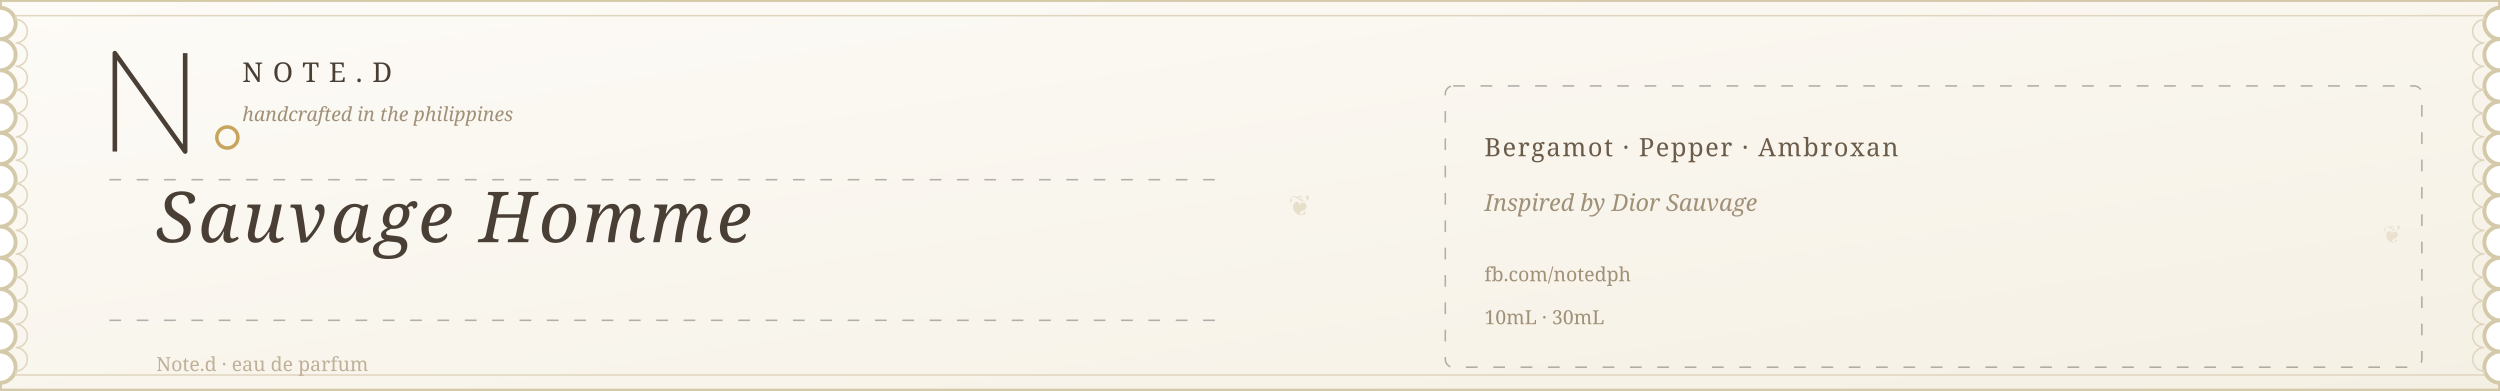
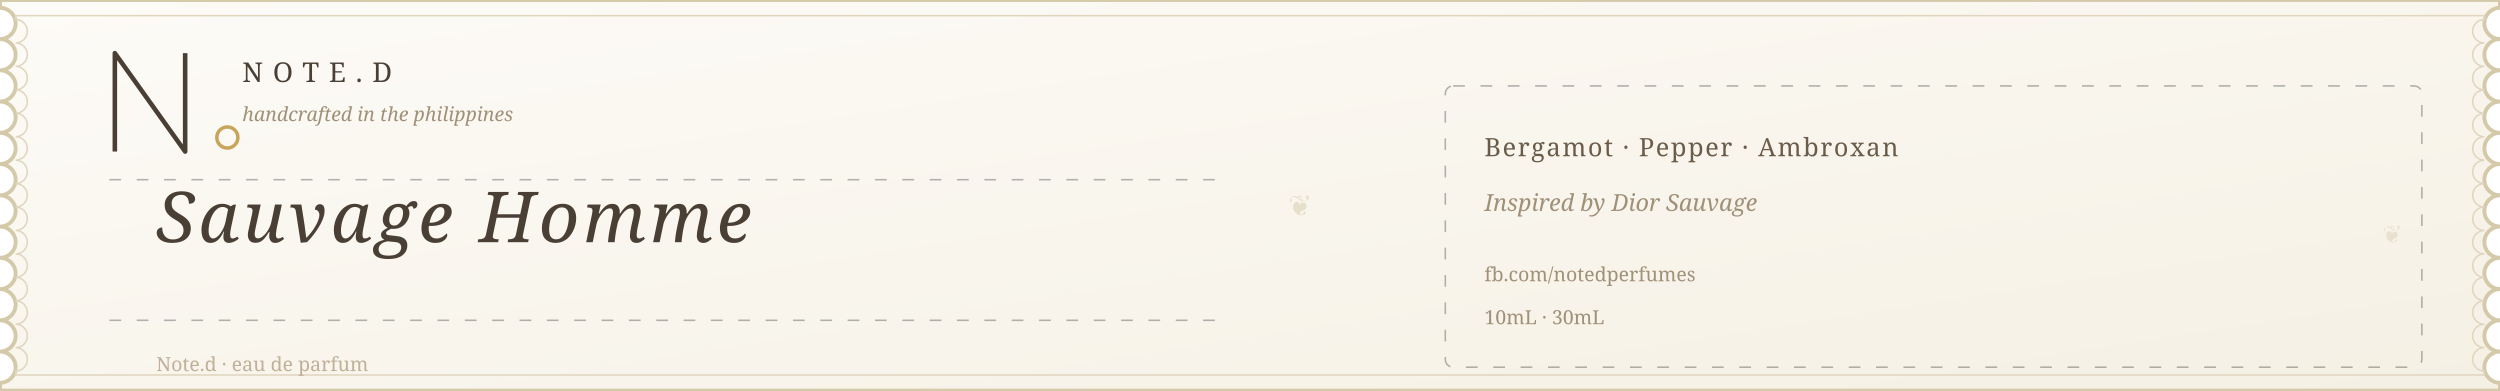
<svg xmlns="http://www.w3.org/2000/svg" viewBox="0 0 640 100" fill="none">
  <defs>
    <linearGradient id="bg" x1="0" y1="0" x2="1" y2="1">
      <stop offset="0%" stop-color="#fdfbf7" />
      <stop offset="100%" stop-color="#f5f0e4" />
    </linearGradient>
  </defs>
  <path d="M 0,0 L 640,0 L 640,2.0 a 4,4 0 0,0 0,8 a 4,4 0 0,0 0,8 a 4,4 0 0,0 0,8 a 4,4 0 0,0 0,8 a 4,4 0 0,0 0,8 a 4,4 0 0,0 0,8 a 4,4 0 0,0 0,8 a 4,4 0 0,0 0,8 a 4,4 0 0,0 0,8 a 4,4 0 0,0 0,8 a 4,4 0 0,0 0,8 a 4,4 0 0,0 0,8 L 640,100 L 0,100 L 0,98.0 a 4,4 0 0,0 0,-8 a 4,4 0 0,0 0,-8 a 4,4 0 0,0 0,-8 a 4,4 0 0,0 0,-8 a 4,4 0 0,0 0,-8 a 4,4 0 0,0 0,-8 a 4,4 0 0,0 0,-8 a 4,4 0 0,0 0,-8 a 4,4 0 0,0 0,-8 a 4,4 0 0,0 0,-8 a 4,4 0 0,0 0,-8 a 4,4 0 0,0 0,-8 L 0,0 Z" fill="url(#bg)" stroke="#d4c9a8" stroke-width="1" />
  <path d="M 4,4 L 636,4 L 636,5.0 a 3,3 0 0,0 0,6 a 3,3 0 0,0 0,6 a 3,3 0 0,0 0,6 a 3,3 0 0,0 0,6 a 3,3 0 0,0 0,6 a 3,3 0 0,0 0,6 a 3,3 0 0,0 0,6 a 3,3 0 0,0 0,6 a 3,3 0 0,0 0,6 a 3,3 0 0,0 0,6 a 3,3 0 0,0 0,6 a 3,3 0 0,0 0,6 a 3,3 0 0,0 0,6 a 3,3 0 0,0 0,6 a 3,3 0 0,0 0,6 L 636,96 L 4,96 L 4,95.0 a 3,3 0 0,0 0,-6 a 3,3 0 0,0 0,-6 a 3,3 0 0,0 0,-6 a 3,3 0 0,0 0,-6 a 3,3 0 0,0 0,-6 a 3,3 0 0,0 0,-6 a 3,3 0 0,0 0,-6 a 3,3 0 0,0 0,-6 a 3,3 0 0,0 0,-6 a 3,3 0 0,0 0,-6 a 3,3 0 0,0 0,-6 a 3,3 0 0,0 0,-6 a 3,3 0 0,0 0,-6 a 3,3 0 0,0 0,-6 a 3,3 0 0,0 0,-6 L 4,4 Z" fill="none" stroke="#e0d6c0" stroke-width="0.4" />
  <g transform="translate(24,10) scale(0.9)">
    <path d="M6 32 L6 4 L26 32 L26 4" stroke="#4a3f35" stroke-width="1.3" stroke-linejoin="round" fill="none" />
    <circle cx="38" cy="28" r="3" stroke="#c8a45c" stroke-width="1" fill="none" />
  </g>
  <text x="62" y="21" font-family="Georgia,serif" font-size="7" fill="#4a3f35" letter-spacing="2.5">NOTE.D</text>
  <text x="62" y="31" font-family="Georgia,serif" font-size="5" fill="#a09078" font-style="italic">handcrafted in the philippines</text>
  <text x="40" y="62" font-family="Georgia,serif" font-size="18" fill="#4a3f35" font-style="italic" letter-spacing="1">Sauvage Homme</text>
  <line x1="28" y1="46" x2="315" y2="46" stroke="#2a2a2a" stroke-width="0.4" opacity="0.35" stroke-dasharray="3 4" />
  <line x1="28" y1="82" x2="315" y2="82" stroke="#2a2a2a" stroke-width="0.4" opacity="0.35" stroke-dasharray="3 4" />
  <text x="40" y="95" font-family="Georgia,serif" font-size="5" fill="#bfb098">Note.d  ·  eau de parfum</text>
  <text x="330" y="55" font-family="Georgia,serif" font-size="7" fill="#d4c9a8" opacity="0.5">❦</text>
  <rect x="370" y="22" width="250" height="72" rx="2" stroke="#2a2a2a" stroke-width="0.4" fill="none" opacity="0.35" stroke-dasharray="3 4" />
  <text x="380" y="40" font-family="Georgia,serif" font-size="6.5" fill="#6b5c4a" letter-spacing="0.4">Bergamot  ·  Pepper  ·  Ambroxan</text>
  <text x="380" y="54" font-family="Georgia,serif" font-size="6" fill="#a09078" font-style="italic">Inspired by Dior Sauvage</text>
-   <text x="380" y="72" font-family="Georgia,serif" font-size="5" fill="#a09078">fb.com/notedph</text>
+   <text x="380" y="72" font-family="Georgia,serif" font-size="5" fill="#a09078">fb.com/notedperfumes</text>
  <text x="380" y="83" font-family="Georgia,serif" font-size="5" fill="#a09078">10mL · 30mL</text>
  <text x="610" y="62" font-family="Georgia,serif" font-size="6" fill="#d4c9a8" opacity="0.4">❦</text>
</svg>
